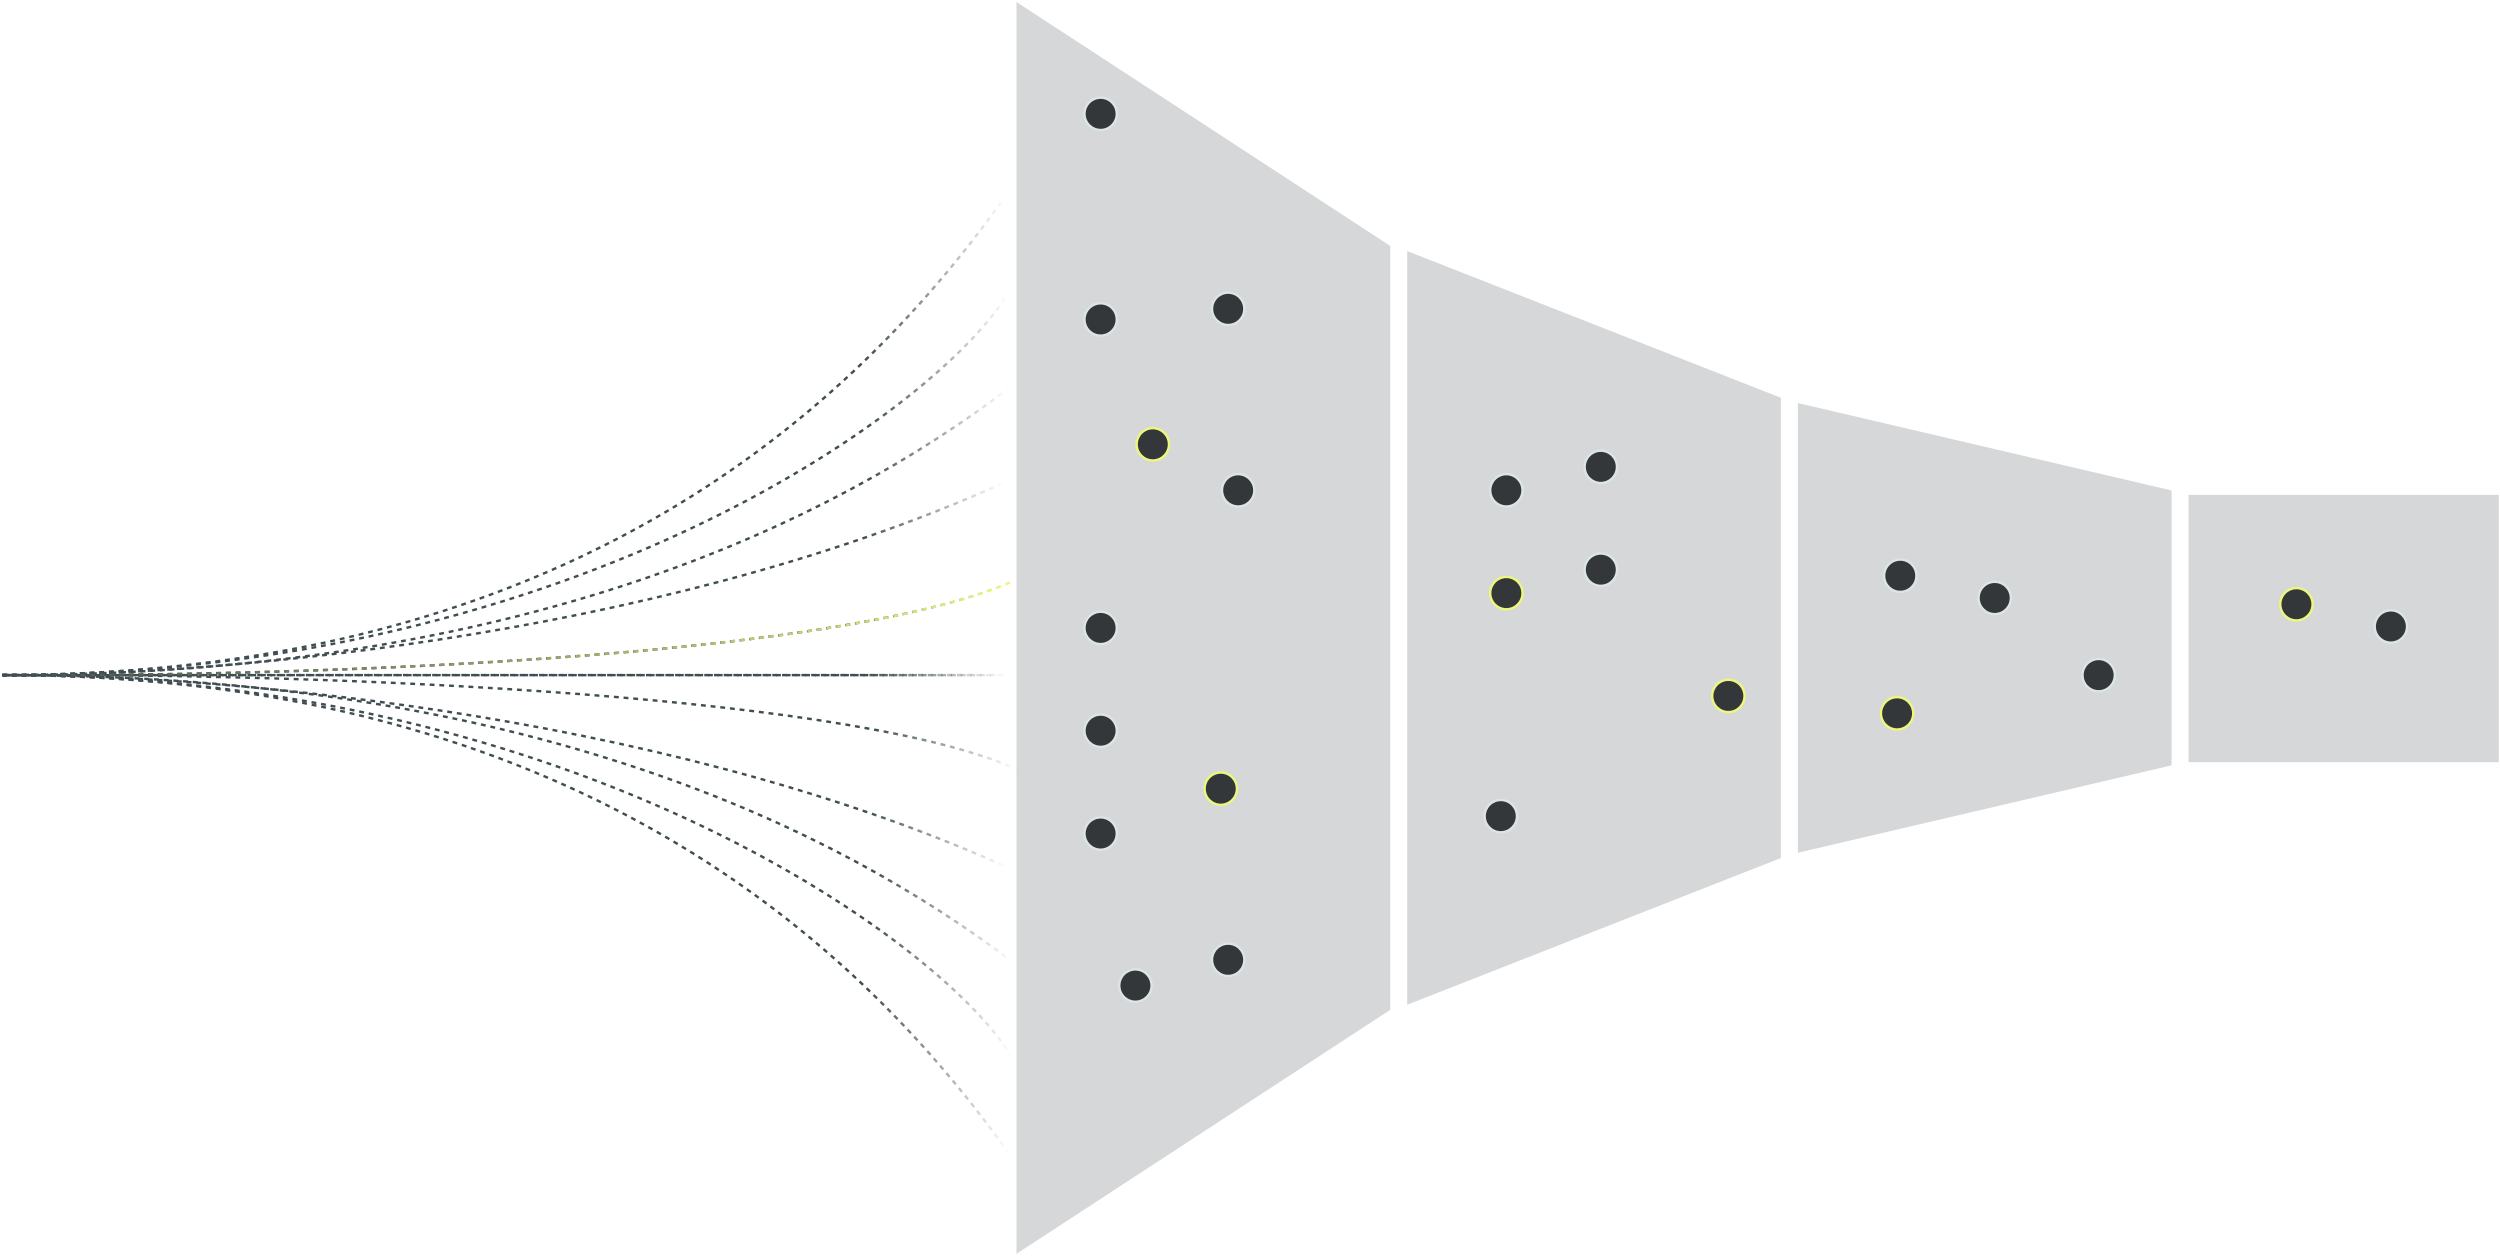
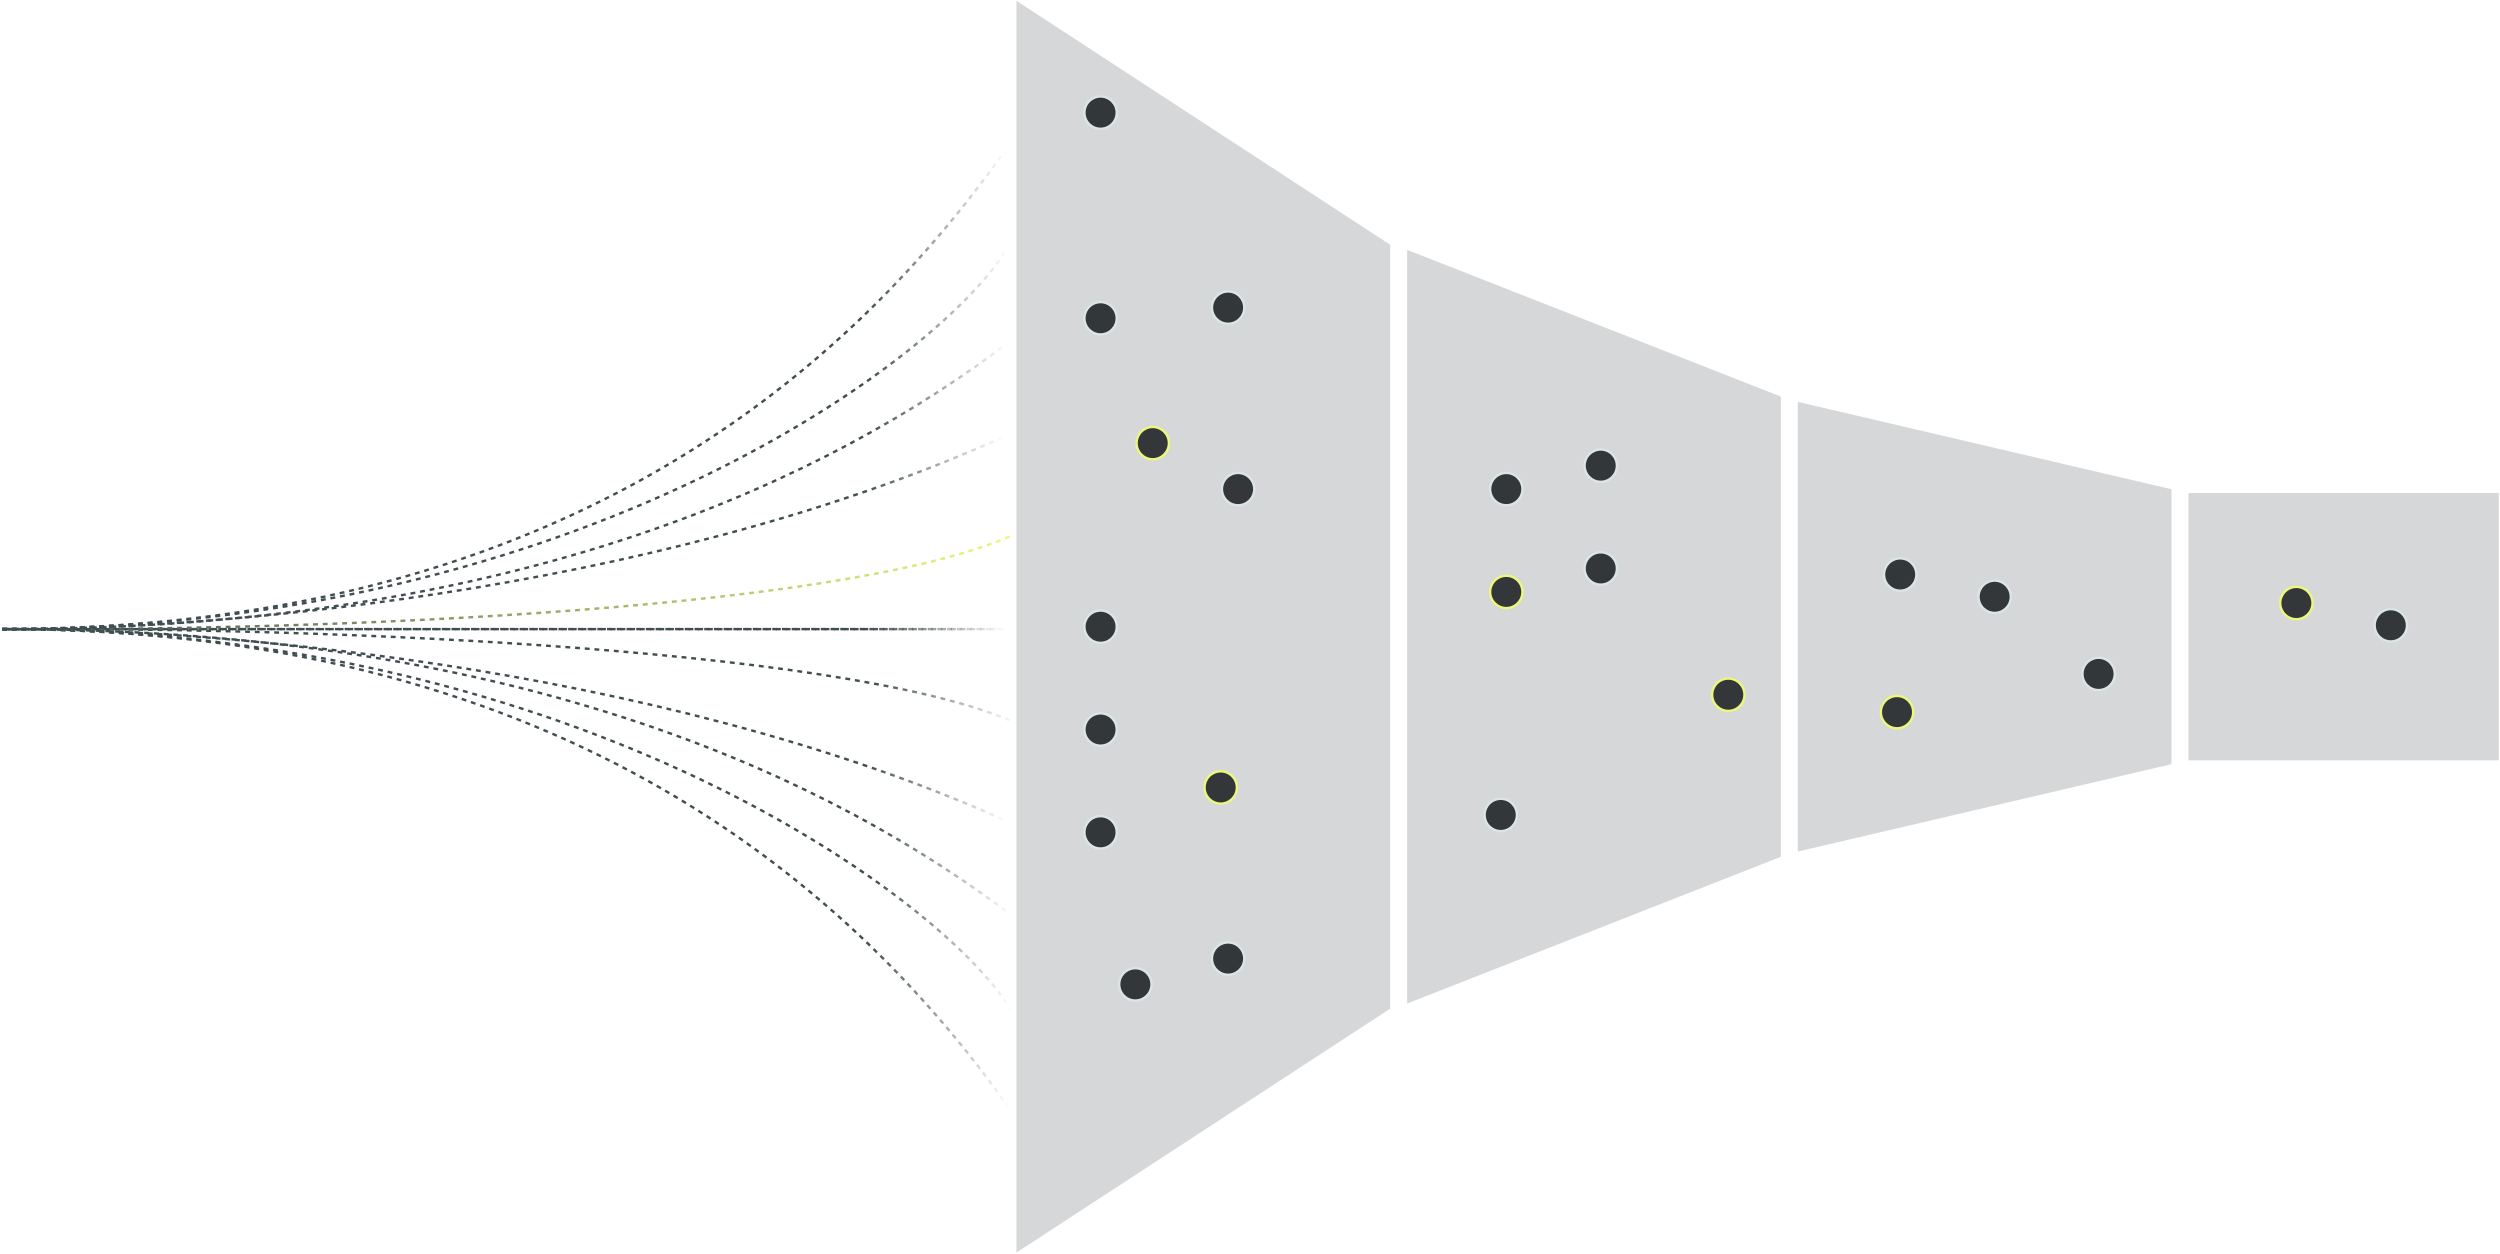
- <svg xmlns="http://www.w3.org/2000/svg" width="1029" height="517" viewBox="0 0 1029 517" fill="none">
+ <svg xmlns="http://www.w3.org/2000/svg" width="1029" height="516" viewBox="0 0 1029 516" fill="none">
  <g opacity="0.2">
-     <path fill-rule="evenodd" clip-rule="evenodd" d="M418.899 515.138L571.718 415.395L571.718 258.548L571.718 258.342L571.718 101.495L418.899 1.752L418.899 258.342L418.899 515.138Z" fill="#33373A" />
-     <path d="M571.718 415.395L571.992 415.814L572.218 415.666L572.218 415.395L571.718 415.395ZM418.899 515.138L418.399 515.138L418.399 516.061L419.173 515.556L418.899 515.138ZM571.718 258.548L572.218 258.548L571.718 258.548ZM571.718 258.342L571.218 258.342L571.718 258.342ZM571.718 101.495L572.218 101.495L572.218 101.224L571.992 101.076L571.718 101.495ZM418.899 1.752L419.173 1.333L418.399 0.829L418.399 1.752L418.899 1.752ZM418.899 258.342L418.399 258.342L418.899 258.342ZM571.445 414.976L418.626 514.719L419.173 515.556L571.992 415.814L571.445 414.976ZM571.218 258.548L571.218 415.395L572.218 415.395L572.218 258.548L571.218 258.548ZM572.218 258.548L572.218 258.342L571.218 258.342L571.218 258.548L572.218 258.548ZM572.218 258.342L572.218 101.495L571.218 101.495L571.218 258.342L572.218 258.342ZM571.992 101.076L419.173 1.333L418.626 2.171L571.445 101.913L571.992 101.076ZM418.399 1.752L418.399 258.342L419.399 258.342L419.399 1.752L418.399 1.752ZM419.399 515.138L419.399 258.342L418.399 258.342L418.399 515.138L419.399 515.138Z" fill="#33373A" />
+     <path fill-rule="evenodd" clip-rule="evenodd" d="M418.874 514.642L571.693 414.899L571.693 258.052L571.693 257.845L571.693 100.999L418.874 1.256L418.874 257.845L418.874 514.642Z" fill="#33373A" />
+     <path d="M571.693 414.899L571.966 415.318L572.193 415.17L572.193 414.899L571.693 414.899ZM418.874 514.642L418.374 514.642L418.374 515.565L419.147 515.06L418.874 514.642ZM571.693 258.052L572.193 258.052L571.693 258.052ZM571.693 257.845L571.193 257.845L571.693 257.845ZM571.693 100.999L572.193 100.999L572.193 100.728L571.966 100.58L571.693 100.999ZM418.874 1.256L419.147 0.837L418.374 0.333L418.374 1.256L418.874 1.256ZM418.874 257.845L418.374 257.845L418.874 257.845ZM571.42 414.48L418.601 514.223L419.147 515.06L571.966 415.318L571.42 414.48ZM571.193 258.052L571.193 414.899L572.193 414.899L572.193 258.052L571.193 258.052ZM572.193 258.052L572.193 257.845L571.193 257.845L571.193 258.052L572.193 258.052ZM572.193 257.845L572.193 100.999L571.193 100.999L571.193 257.845L572.193 257.845ZM571.966 100.58L419.147 0.837L418.601 1.675L571.42 101.417L571.966 100.58ZM418.374 1.256L418.374 257.845L419.374 257.845L419.374 1.256L418.374 1.256ZM419.374 514.642L419.374 257.845L418.374 257.845L418.374 514.642L419.374 514.642Z" fill="#33373A" />
  </g>
  <g opacity="0.2">
-     <path fill-rule="evenodd" clip-rule="evenodd" d="M579.698 104.071L732.517 164.072L732.517 258.345L732.517 352.821L579.698 412.821L579.698 258.547L579.698 104.071Z" fill="#33373A" />
-     <path d="M732.517 164.072L733.017 164.072L733.017 163.731L732.7 163.606L732.517 164.072ZM579.698 104.071L579.881 103.606L579.198 103.338L579.198 104.071L579.698 104.071ZM732.517 258.345L733.017 258.345V258.345L732.517 258.345ZM732.517 352.821L732.7 353.286L733.017 353.162L733.017 352.821L732.517 352.821ZM579.698 412.821L579.198 412.821L579.198 413.555L579.881 413.287L579.698 412.821ZM579.698 258.547L579.198 258.547V258.547L579.698 258.547ZM732.7 163.606L579.881 103.606L579.515 104.537L732.334 164.537L732.7 163.606ZM733.017 258.345L733.017 164.072L732.017 164.072L732.017 258.345L733.017 258.345ZM732.017 258.345L732.017 352.821L733.017 352.821L733.017 258.345L732.017 258.345ZM732.334 352.356L579.516 412.356L579.881 413.287L732.7 353.286L732.334 352.356ZM580.198 412.821L580.198 258.547L579.198 258.547L579.198 412.821L580.198 412.821ZM579.198 104.071L579.198 258.547L580.198 258.547L580.198 104.071L579.198 104.071Z" fill="#33373A" />
+     <path fill-rule="evenodd" clip-rule="evenodd" d="M579.673 103.573L732.492 163.574L732.492 257.847L732.492 352.323L579.673 412.323L579.673 258.049L579.673 103.573Z" fill="#33373A" />
+     <path d="M732.492 163.574L732.992 163.574L732.992 163.233L732.675 163.108L732.492 163.574ZM579.673 103.573L579.856 103.108L579.173 102.84L579.173 103.573L579.673 103.573ZM732.492 257.847L732.992 257.847L732.492 257.847ZM732.492 352.323L732.675 352.788L732.992 352.664L732.992 352.323L732.492 352.323ZM579.673 412.323L579.173 412.323L579.173 413.057L579.856 412.789L579.673 412.323ZM579.673 258.049L579.173 258.049L579.673 258.049ZM732.675 163.108L579.856 103.108L579.491 104.039L732.31 164.039L732.675 163.108ZM732.992 257.847L732.992 163.574L731.992 163.574L731.992 257.847L732.992 257.847ZM731.992 257.847L731.992 352.323L732.992 352.323L732.992 257.847L731.992 257.847ZM732.31 351.857L579.491 411.858L579.856 412.789L732.675 352.788L732.31 351.857ZM580.173 412.323L580.173 258.049L579.173 258.049L579.173 412.323L580.173 412.323ZM579.173 103.573L579.173 258.049L580.173 258.049L580.173 103.573L579.173 103.573Z" fill="#33373A" />
  </g>
  <g opacity="0.2">
-     <path fill-rule="evenodd" clip-rule="evenodd" d="M740.497 166.525L893.316 202.266L893.316 258.348L893.316 258.542L893.316 314.624L740.497 350.364L740.497 258.542L740.497 166.525Z" fill="#33373A" />
-     <path d="M893.316 202.266L893.816 202.266L893.816 201.869L893.43 201.779L893.316 202.266ZM740.497 166.525L740.611 166.038L739.997 165.895L739.997 166.525L740.497 166.525ZM893.316 314.624L893.43 315.111L893.816 315.02L893.816 314.624L893.316 314.624ZM740.497 350.364L739.997 350.364L739.997 350.995L740.611 350.851L740.497 350.364ZM740.497 258.542L739.997 258.542V258.542L740.497 258.542ZM893.43 201.779L740.611 166.038L740.383 167.012L893.202 202.753L893.43 201.779ZM893.816 258.348L893.816 202.266L892.816 202.266L892.816 258.348L893.816 258.348ZM892.816 258.348L892.816 258.542L893.816 258.542L893.816 258.348L892.816 258.348ZM892.816 258.542L892.816 314.624L893.816 314.624L893.816 258.542L892.816 258.542ZM893.202 314.137L740.383 349.877L740.611 350.851L893.43 315.111L893.202 314.137ZM740.997 350.364L740.997 258.542L739.997 258.542L739.997 350.364L740.997 350.364ZM739.997 166.525L739.997 258.542L740.997 258.542L740.997 166.525L739.997 166.525Z" fill="#33373A" />
+     <path fill-rule="evenodd" clip-rule="evenodd" d="M740.472 166.029L893.291 201.77L893.291 257.851L893.291 258.046L893.291 314.128L740.472 349.868L740.472 258.046L740.472 166.029Z" fill="#33373A" />
+     <path d="M893.291 201.77L893.791 201.77L893.791 201.373L893.405 201.283L893.291 201.77ZM740.472 166.029L740.586 165.542L739.972 165.399L739.972 166.029L740.472 166.029ZM893.291 314.128L893.405 314.615L893.791 314.524L893.791 314.128L893.291 314.128ZM740.472 349.868L739.972 349.868L739.972 350.499L740.586 350.355L740.472 349.868ZM740.472 258.046L739.972 258.046L740.472 258.046ZM893.405 201.283L740.586 165.542L740.358 166.516L893.177 202.256L893.405 201.283ZM893.791 257.851L893.791 201.77L892.791 201.77L892.791 257.851L893.791 257.851ZM892.791 257.851L892.791 258.046L893.791 258.046L893.791 257.851L892.791 257.851ZM892.791 258.046L892.791 314.128L893.791 314.128L893.791 258.046L892.791 258.046ZM893.177 313.641L740.358 349.381L740.586 350.355L893.405 314.615L893.177 313.641ZM740.972 349.868L740.972 258.046L739.972 258.046L739.972 349.868L740.972 349.868ZM739.972 166.029L739.972 258.046L740.972 258.046L740.972 166.029L739.972 166.029Z" fill="#33373A" />
  </g>
-   <rect opacity="0.2" x="901.296" y="313.187" width="109.007" height="126.704" transform="rotate(-90 901.296 313.187)" fill="#33373A" stroke="#33373A" />
-   <path d="M3.414 277.882C100.536 277.882 318.787 277.882 414.813 277.882" stroke="url(#paint0_linear_337_428)" stroke-dasharray="2 2" />
-   <path d="M0.913 277.854C108.978 277.083 345.033 283.44 418.899 316.782" stroke="url(#paint1_linear_337_428)" stroke-dasharray="2 2" />
-   <path d="M0.873 277.874C77.135 277.256 268.719 291.127 414.81 357.071" stroke="url(#paint2_linear_337_428)" stroke-dasharray="2 2" />
-   <path d="M3.414 277.882C216.808 277.882 344.023 340.863 416.865 395.971" stroke="url(#paint3_linear_337_428)" stroke-dasharray="2 2" />
-   <path d="M0.873 277.854C239.915 277.854 391.214 390.876 416.863 435.796" stroke="url(#paint4_linear_337_428)" stroke-dasharray="2 2" />
-   <path d="M1.082 277.854C224.735 277.854 346.886 378.188 415.828 475.622" stroke="url(#paint5_linear_337_428)" stroke-dasharray="2 2" />
-   <path d="M1.875 277.866C98.997 277.866 317.248 277.866 413.274 277.866" stroke="url(#paint6_linear_337_428)" stroke-dasharray="2 2" />
-   <path d="M0.906 277.864C108.971 278.635 343.512 272.309 417.378 238.967" stroke="url(#paint7_linear_337_428)" stroke-dasharray="2 2" />
-   <path d="M0.889 277.864C77.151 278.481 267.182 264.622 413.274 198.678" stroke="url(#paint8_linear_337_428)" stroke-dasharray="2 2" />
-   <path d="M1.875 277.867C215.269 277.867 342.484 214.886 415.326 159.778" stroke="url(#paint9_linear_337_428)" stroke-dasharray="2 2" />
-   <path d="M0.849 277.864C239.892 277.864 389.677 164.872 415.326 119.952" stroke="url(#paint10_linear_337_428)" stroke-dasharray="2 2" />
-   <path d="M0.906 277.863C224.559 277.863 345.359 177.56 414.3 80.126" stroke="url(#paint11_linear_337_428)" stroke-dasharray="2 2" />
-   <circle cx="467.338" cy="405.662" r="6.659" transform="rotate(-90 467.338 405.662)" fill="#33373A" stroke="#DBE5E6" />
-   <circle cx="505.52" cy="395.056" r="6.659" transform="rotate(-90 505.52 395.056)" fill="#33373A" stroke="#DBE5E6" />
-   <circle cx="453.02" cy="343.086" r="6.659" transform="rotate(-90 453.02 343.086)" fill="#33373A" stroke="#DBE5E6" />
-   <circle cx="453.02" cy="300.768" r="6.659" transform="rotate(-90 453.02 300.768)" fill="#33373A" stroke="#DBE5E6" />
-   <circle cx="617.734" cy="335.926" r="6.659" transform="rotate(-90 617.734 335.926)" fill="#33373A" stroke="#DBE5E6" />
-   <circle cx="620.016" cy="244.13" r="6.659" transform="rotate(-90 620.016 244.13)" fill="#33373A" stroke="#EDF67D" />
-   <circle cx="620.016" cy="201.812" r="6.659" transform="rotate(-90 620.016 201.812)" fill="#33373A" stroke="#DBE5E6" />
-   <circle cx="711.393" cy="286.448" r="6.659" transform="rotate(-90 711.393 286.448)" fill="#33373A" stroke="#EDF67D" />
-   <circle cx="780.841" cy="293.607" r="6.659" transform="rotate(-90 780.841 293.607)" fill="#33373A" stroke="#EDF67D" />
-   <circle cx="782.153" cy="236.971" r="6.659" transform="rotate(-90 782.153 236.971)" fill="#33373A" stroke="#DBE5E6" />
-   <circle cx="821.03" cy="246.126" r="6.659" transform="rotate(-90 821.03 246.126)" fill="#33373A" stroke="#DBE5E6" />
-   <circle cx="945.209" cy="248.708" r="6.659" transform="rotate(-90 945.209 248.708)" fill="#33373A" stroke="#EDF67D" />
-   <circle cx="984.087" cy="257.863" r="6.659" transform="rotate(-90 984.087 257.863)" fill="#33373A" stroke="#DBE5E6" />
-   <circle cx="863.811" cy="277.883" r="6.659" transform="rotate(-90 863.811 277.883)" fill="#33373A" stroke="#DBE5E6" />
-   <circle cx="658.893" cy="234.478" r="6.659" transform="rotate(-90 658.893 234.478)" fill="#33373A" stroke="#DBE5E6" />
-   <circle cx="658.893" cy="192.159" r="6.659" transform="rotate(-90 658.893 192.159)" fill="#33373A" stroke="#DBE5E6" />
-   <circle cx="502.468" cy="324.621" r="6.659" transform="rotate(-90 502.468 324.621)" fill="#33373A" stroke="#EDF67D" />
-   <circle cx="453.02" cy="258.449" r="6.659" transform="rotate(-90 453.02 258.449)" fill="#33373A" stroke="#DBE5E6" />
-   <circle cx="474.497" cy="182.88" r="6.659" transform="rotate(-90 474.497 182.88)" fill="#33373A" stroke="#EDF67D" />
-   <circle cx="509.627" cy="201.812" r="6.659" transform="rotate(-90 509.627 201.812)" fill="#33373A" stroke="#DBE5E6" />
-   <circle cx="453.02" cy="131.494" r="6.659" transform="rotate(-90 453.02 131.494)" fill="#33373A" stroke="#DBE5E6" />
-   <circle cx="505.52" cy="127.111" r="6.659" transform="rotate(-90 505.52 127.111)" fill="#33373A" stroke="#DBE5E6" />
-   <circle cx="453.02" cy="46.858" r="6.659" transform="rotate(-90 453.02 46.8575)" fill="#33373A" stroke="#DBE5E6" />
-   <path d="M1.075 277.864C109.14 278.635 343.681 272.309 417.547 238.967" stroke="url(#paint12_linear_337_428)" stroke-dasharray="2 2" />
+   <rect opacity="0.2" x="901.271" y="312.452" width="109.007" height="126.704" transform="rotate(-90 901.271 312.452)" fill="#33373A" stroke="#33373A" />
+   <path d="M3.39 258.956C100.512 258.956 318.762 258.956 414.788 258.956" stroke="url(#paint0_linear_76_1171)" stroke-dasharray="2 2" />
+   <path d="M0.888 258.929C108.954 258.157 345.008 264.514 418.874 297.856" stroke="url(#paint1_linear_76_1171)" stroke-dasharray="2 2" />
+   <path d="M0.848 258.948C77.11 258.33 268.694 272.201 414.785 338.145" stroke="url(#paint2_linear_76_1171)" stroke-dasharray="2 2" />
+   <path d="M3.39 258.957C216.784 258.957 343.998 321.937 416.84 377.045" stroke="url(#paint3_linear_76_1171)" stroke-dasharray="2 2" />
+   <path d="M0.848 258.928C239.89 258.928 391.189 371.95 416.838 416.87" stroke="url(#paint4_linear_76_1171)" stroke-dasharray="2 2" />
+   <path d="M1.057 258.928C224.71 258.928 346.862 359.262 415.803 456.696" stroke="url(#paint5_linear_76_1171)" stroke-dasharray="2 2" />
+   <path d="M1.85 258.94C98.972 258.94 317.223 258.94 413.249 258.94" stroke="url(#paint6_linear_76_1171)" stroke-dasharray="2 2" />
+   <path d="M0.881 258.938C108.946 259.71 343.487 253.383 417.353 220.041" stroke="url(#paint7_linear_76_1171)" stroke-dasharray="2 2" />
+   <path d="M0.865 258.938C77.126 259.555 267.158 245.696 413.249 179.752" stroke="url(#paint8_linear_76_1171)" stroke-dasharray="2 2" />
+   <path d="M1.85 258.941C215.244 258.941 342.459 195.96 415.301 140.853" stroke="url(#paint9_linear_76_1171)" stroke-dasharray="2 2" />
+   <path d="M0.825 258.938C239.867 258.938 389.652 145.946 415.301 101.026" stroke="url(#paint10_linear_76_1171)" stroke-dasharray="2 2" />
+   <path d="M0.881 258.937C224.534 258.937 345.334 158.635 414.275 61.2" stroke="url(#paint11_linear_76_1171)" stroke-dasharray="2 2" />
+   <circle cx="467.313" cy="405.166" r="6.659" transform="rotate(-90 467.313 405.166)" fill="#33373A" stroke="#DBE5E6" />
+   <circle cx="505.495" cy="394.56" r="6.659" transform="rotate(-90 505.495 394.56)" fill="#33373A" stroke="#DBE5E6" />
+   <circle cx="452.995" cy="342.589" r="6.659" transform="rotate(-90 452.995 342.589)" fill="#33373A" stroke="#DBE5E6" />
+   <circle cx="452.995" cy="300.271" r="6.659" transform="rotate(-90 452.995 300.271)" fill="#33373A" stroke="#DBE5E6" />
+   <circle cx="617.709" cy="335.43" r="6.659" transform="rotate(-90 617.709 335.43)" fill="#33373A" stroke="#DBE5E6" />
+   <circle cx="619.991" cy="243.634" r="6.659" transform="rotate(-90 619.991 243.634)" fill="#33373A" stroke="#EDF67D" />
+   <circle cx="619.991" cy="201.315" r="6.659" transform="rotate(-90 619.991 201.315)" fill="#33373A" stroke="#DBE5E6" />
+   <circle cx="711.369" cy="285.952" r="6.659" transform="rotate(-90 711.369 285.952)" fill="#33373A" stroke="#EDF67D" />
+   <circle cx="780.816" cy="293.111" r="6.659" transform="rotate(-90 780.816 293.111)" fill="#33373A" stroke="#EDF67D" />
+   <circle cx="782.127" cy="236.475" r="6.659" transform="rotate(-90 782.127 236.475)" fill="#33373A" stroke="#DBE5E6" />
+   <circle cx="821.005" cy="245.63" r="6.659" transform="rotate(-90 821.005 245.63)" fill="#33373A" stroke="#DBE5E6" />
+   <circle cx="945.185" cy="248.211" r="6.659" transform="rotate(-90 945.185 248.211)" fill="#33373A" stroke="#EDF67D" />
+   <circle cx="984.061" cy="257.367" r="6.659" transform="rotate(-90 984.061 257.367)" fill="#33373A" stroke="#DBE5E6" />
+   <circle cx="863.786" cy="277.387" r="6.659" transform="rotate(-90 863.786 277.387)" fill="#33373A" stroke="#DBE5E6" />
+   <circle cx="658.869" cy="233.982" r="6.659" transform="rotate(-90 658.869 233.982)" fill="#33373A" stroke="#DBE5E6" />
+   <circle cx="658.868" cy="191.663" r="6.659" transform="rotate(-90 658.868 191.663)" fill="#33373A" stroke="#DBE5E6" />
+   <circle cx="502.443" cy="324.125" r="6.659" transform="rotate(-90 502.443 324.125)" fill="#33373A" stroke="#EDF67D" />
+   <circle cx="452.995" cy="257.952" r="6.659" transform="rotate(-90 452.995 257.952)" fill="#33373A" stroke="#DBE5E6" />
+   <circle cx="474.472" cy="182.384" r="6.659" transform="rotate(-90 474.472 182.384)" fill="#33373A" stroke="#EDF67D" />
+   <circle cx="509.602" cy="201.315" r="6.659" transform="rotate(-90 509.602 201.315)" fill="#33373A" stroke="#DBE5E6" />
+   <circle cx="452.995" cy="130.997" r="6.659" transform="rotate(-90 452.995 130.997)" fill="#33373A" stroke="#DBE5E6" />
+   <circle cx="505.495" cy="126.615" r="6.659" transform="rotate(-90 505.495 126.615)" fill="#33373A" stroke="#DBE5E6" />
+   <circle cx="452.995" cy="46.36" r="6.659" transform="rotate(-90 452.995 46.3604)" fill="#33373A" stroke="#DBE5E6" />
  <defs>
-     <linearGradient id="paint0_linear_337_428" x1="3.414" y1="277.382" x2="414.813" y2="277.382" gradientUnits="userSpaceOnUse">
+     <linearGradient id="paint0_linear_76_1171" x1="3.39" y1="258.456" x2="414.788" y2="258.456" gradientUnits="userSpaceOnUse">
      <stop offset="0.859" stop-color="#404E51" />
      <stop offset="1" stop-color="#404E51" stop-opacity="0" />
    </linearGradient>
-     <linearGradient id="paint1_linear_337_428" x1="0.913" y1="297.288" x2="418.899" y2="297.288" gradientUnits="userSpaceOnUse">
+     <linearGradient id="paint1_linear_76_1171" x1="0.888" y1="278.363" x2="418.874" y2="278.363" gradientUnits="userSpaceOnUse">
      <stop offset="0.859" stop-color="#404E51" />
      <stop offset="1" stop-color="#404E51" stop-opacity="0" />
    </linearGradient>
-     <linearGradient id="paint2_linear_337_428" x1="0.873" y1="317.463" x2="414.81" y2="317.463" gradientUnits="userSpaceOnUse">
+     <linearGradient id="paint2_linear_76_1171" x1="0.848" y1="298.537" x2="414.785" y2="298.537" gradientUnits="userSpaceOnUse">
      <stop offset="0.859" stop-color="#404E51" />
      <stop offset="1" stop-color="#404E51" stop-opacity="0" />
    </linearGradient>
-     <linearGradient id="paint3_linear_337_428" x1="3.414" y1="336.927" x2="416.865" y2="336.927" gradientUnits="userSpaceOnUse">
+     <linearGradient id="paint3_linear_76_1171" x1="3.39" y1="318.001" x2="416.84" y2="318.001" gradientUnits="userSpaceOnUse">
      <stop offset="0.859" stop-color="#404E51" />
      <stop offset="1" stop-color="#404E51" stop-opacity="0" />
    </linearGradient>
-     <linearGradient id="paint4_linear_337_428" x1="0.873" y1="356.825" x2="416.863" y2="356.825" gradientUnits="userSpaceOnUse">
+     <linearGradient id="paint4_linear_76_1171" x1="0.848" y1="337.899" x2="416.838" y2="337.899" gradientUnits="userSpaceOnUse">
      <stop offset="0.859" stop-color="#404E51" />
      <stop offset="1" stop-color="#404E51" stop-opacity="0" />
    </linearGradient>
-     <linearGradient id="paint5_linear_337_428" x1="1.082" y1="376.738" x2="415.828" y2="376.738" gradientUnits="userSpaceOnUse">
+     <linearGradient id="paint5_linear_76_1171" x1="1.057" y1="357.812" x2="415.803" y2="357.812" gradientUnits="userSpaceOnUse">
      <stop offset="0.859" stop-color="#404E51" />
      <stop offset="1" stop-color="#404E51" stop-opacity="0" />
    </linearGradient>
-     <linearGradient id="paint6_linear_337_428" x1="1.875" y1="278.366" x2="413.274" y2="278.366" gradientUnits="userSpaceOnUse">
+     <linearGradient id="paint6_linear_76_1171" x1="1.85" y1="259.44" x2="413.249" y2="259.44" gradientUnits="userSpaceOnUse">
      <stop offset="0.859" stop-color="#404E51" />
      <stop offset="1" stop-color="#404E51" stop-opacity="0" />
    </linearGradient>
-     <linearGradient id="paint7_linear_337_428" x1="0.906" y1="258.445" x2="417.378" y2="258.445" gradientUnits="userSpaceOnUse">
+     <linearGradient id="paint7_linear_76_1171" x1="0.881" y1="239.52" x2="417.353" y2="239.519" gradientUnits="userSpaceOnUse">
+       <stop stop-color="#404E51" />
+       <stop offset="1" stop-color="#EDF67D" />
+     </linearGradient>
+     <linearGradient id="paint8_linear_76_1171" x1="0.865" y1="219.355" x2="413.249" y2="219.355" gradientUnits="userSpaceOnUse">
      <stop offset="0.859" stop-color="#404E51" />
      <stop offset="1" stop-color="#404E51" stop-opacity="0" />
    </linearGradient>
-     <linearGradient id="paint8_linear_337_428" x1="0.889" y1="238.28" x2="413.274" y2="238.28" gradientUnits="userSpaceOnUse">
+     <linearGradient id="paint9_linear_76_1171" x1="1.85" y1="199.897" x2="415.301" y2="199.897" gradientUnits="userSpaceOnUse">
      <stop offset="0.859" stop-color="#404E51" />
      <stop offset="1" stop-color="#404E51" stop-opacity="0" />
    </linearGradient>
-     <linearGradient id="paint9_linear_337_428" x1="1.875" y1="218.822" x2="415.326" y2="218.822" gradientUnits="userSpaceOnUse">
+     <linearGradient id="paint10_linear_76_1171" x1="0.825" y1="179.982" x2="415.301" y2="179.982" gradientUnits="userSpaceOnUse">
      <stop offset="0.859" stop-color="#404E51" />
      <stop offset="1" stop-color="#404E51" stop-opacity="0" />
    </linearGradient>
-     <linearGradient id="paint10_linear_337_428" x1="0.849" y1="198.908" x2="415.326" y2="198.908" gradientUnits="userSpaceOnUse">
+     <linearGradient id="paint11_linear_76_1171" x1="0.881" y1="160.069" x2="414.275" y2="160.069" gradientUnits="userSpaceOnUse">
      <stop offset="0.859" stop-color="#404E51" />
      <stop offset="1" stop-color="#404E51" stop-opacity="0" />
    </linearGradient>
-     <linearGradient id="paint11_linear_337_428" x1="0.906" y1="178.995" x2="414.3" y2="178.995" gradientUnits="userSpaceOnUse">
-       <stop offset="0.859" stop-color="#404E51" />
-       <stop offset="1" stop-color="#404E51" stop-opacity="0" />
-     </linearGradient>
-     <linearGradient id="paint12_linear_337_428" x1="1.075" y1="258.445" x2="417.547" y2="258.445" gradientUnits="userSpaceOnUse">
-       <stop stop-color="#404E51" />
-       <stop offset="1" stop-color="#EDF67D" />
-     </linearGradient>
  </defs>
</svg>
